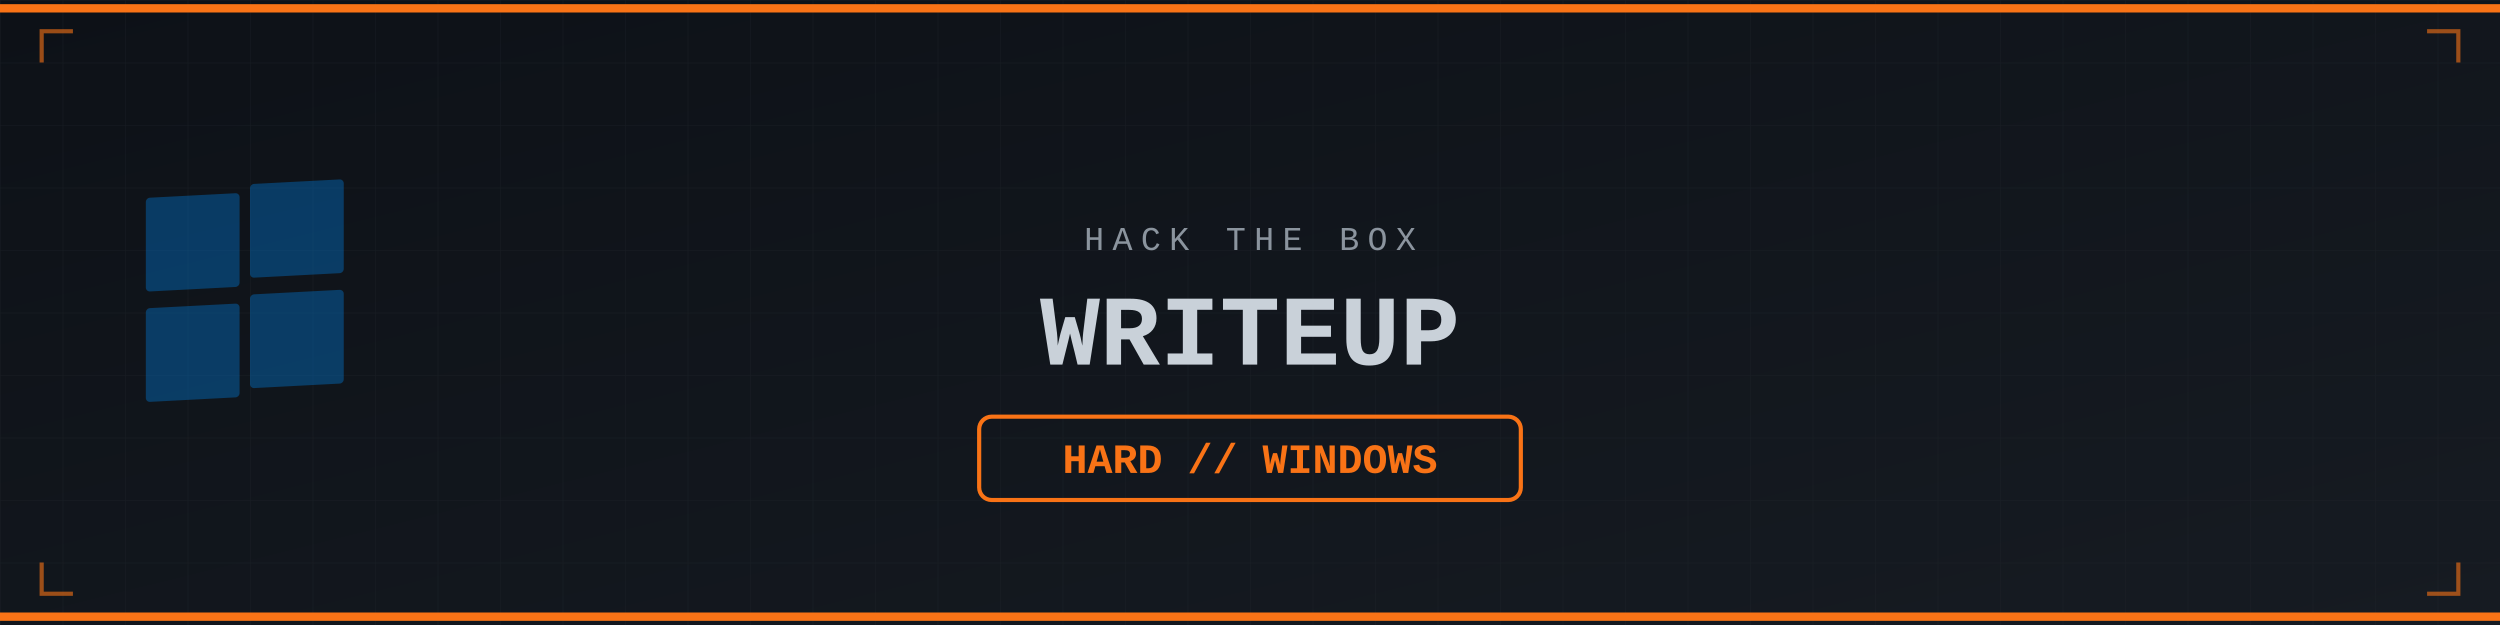
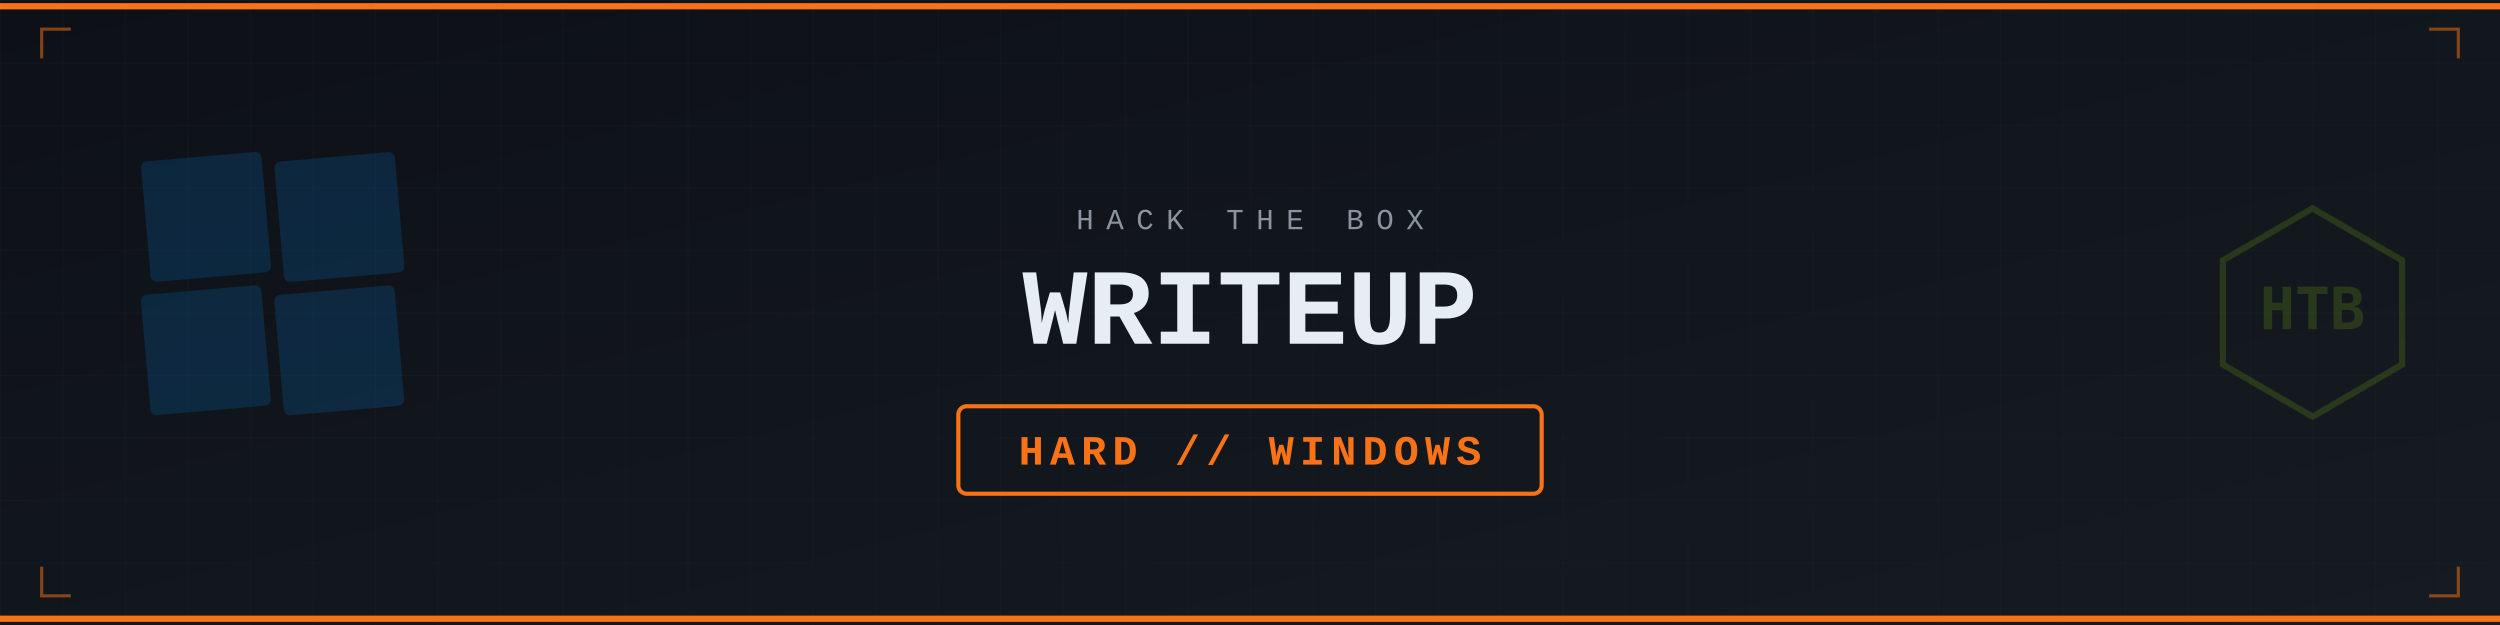
<svg xmlns="http://www.w3.org/2000/svg" viewBox="0 0 1200 300" width="1200" height="300">
  <defs>
    <linearGradient id="bg" x1="0%" y1="0%" x2="100%" y2="100%">
      <stop offset="0%" style="stop-color:#0d1117" />
      <stop offset="100%" style="stop-color:#161b22" />
    </linearGradient>
    <pattern id="grid" width="30" height="30" patternUnits="userSpaceOnUse">
      <path d="M 30 0 L 0 0 0 30" fill="none" stroke="#21262d" stroke-width="0.5" />
    </pattern>
  </defs>
  <rect width="1200" height="300" fill="url(#bg)" />
-   <rect width="1200" height="300" fill="url(#grid)" opacity="0.5" />
-   <line x1="0" y1="4" x2="1200" y2="4" stroke="#f97316" stroke-width="4" />
-   <line x1="0" y1="296" x2="1200" y2="296" stroke="#f97316" stroke-width="4" />
-   <g transform="translate(70, 95)" opacity="0.4">
-     <rect x="0" y="0" width="45" height="45" fill="#0078d4" rx="2" transform="skewY(-3)" />
-     <rect x="50" y="-4" width="45" height="45" fill="#0078d4" rx="2" transform="skewY(-3)" />
-     <rect x="0" y="53" width="45" height="45" fill="#0078d4" rx="2" transform="skewY(-3)" />
-     <rect x="50" y="49" width="45" height="45" fill="#0078d4" rx="2" transform="skewY(-3)" />
+   <rect width="1200" height="300" fill="url(#grid)" opacity="0.4" />
+   <line x1="0" y1="3" x2="1200" y2="3" stroke="#f97316" stroke-width="3" />
+   <line x1="0" y1="297" x2="1200" y2="297" stroke="#f97316" stroke-width="3" />
+   <g transform="translate(70, 75)" opacity="0.2">
+     <rect x="0" y="0" width="58" height="58" rx="3" fill="#0078d4" transform="rotate(-5, 30, 30)" />
+     <rect x="64" y="0" width="58" height="58" rx="3" fill="#0078d4" transform="rotate(-5, 95, 30)" />
+     <rect x="0" y="64" width="58" height="58" rx="3" fill="#0078d4" transform="rotate(-5, 30, 95)" />
+     <rect x="64" y="64" width="58" height="58" rx="3" fill="#0078d4" transform="rotate(-5, 95, 95)" />
  </g>
-   <text x="600" y="120" font-family="'Courier New', monospace" font-size="16" fill="#8b949e" text-anchor="middle" letter-spacing="4">HACK THE BOX</text>
-   <text x="600" y="175" font-family="'Courier New', monospace" font-size="48" fill="#c9d1d9" text-anchor="middle" font-weight="bold">WRITEUP</text>
-   <rect x="470" y="200" width="260" height="40" rx="6" fill="none" stroke="#f97316" stroke-width="2" />
-   <text x="600" y="227" font-family="'Courier New', monospace" font-size="20" fill="#f97316" text-anchor="middle" font-weight="bold">HARD // WINDOWS</text>
-   <path d="M 20 30 L 20 15 L 35 15" fill="none" stroke="#f97316" stroke-width="2" opacity="0.6" />
-   <path d="M 1180 30 L 1180 15 L 1165 15" fill="none" stroke="#f97316" stroke-width="2" opacity="0.6" />
-   <path d="M 20 270 L 20 285 L 35 285" fill="none" stroke="#f97316" stroke-width="2" opacity="0.6" />
-   <path d="M 1180 270 L 1180 285 L 1165 285" fill="none" stroke="#f97316" stroke-width="2" opacity="0.6" />
+   <g transform="translate(1060, 100)" opacity="0.15">
+     <polygon points="50,0 93,25 93,75 50,100 7,75 7,25" fill="none" stroke="#9fef00" stroke-width="3" />
+     <text x="50" y="58" font-family="monospace" font-size="28" fill="#9fef00" text-anchor="middle" font-weight="bold">HTB</text>
+   </g>
+   <text x="600" y="110" font-family="'Courier New', monospace" font-size="14" fill="#8b949e" text-anchor="middle" letter-spacing="6">HACK THE BOX</text>
+   <text x="600" y="165" font-family="'Courier New', monospace" font-size="52" fill="#e6edf3" text-anchor="middle" font-weight="bold">WRITEUP</text>
+   <rect x="460" y="195" width="280" height="42" rx="4" fill="none" stroke="#f97316" stroke-width="2" />
+   <text x="600" y="223" font-family="'Courier New', monospace" font-size="20" fill="#f97316" text-anchor="middle" font-weight="bold" letter-spacing="3">HARD // WINDOWS</text>
+   <path d="M 20 28 L 20 14 L 34 14" fill="none" stroke="#f97316" stroke-width="1.5" opacity="0.5" />
+   <path d="M 1180 28 L 1180 14 L 1166 14" fill="none" stroke="#f97316" stroke-width="1.5" opacity="0.5" />
+   <path d="M 20 272 L 20 286 L 34 286" fill="none" stroke="#f97316" stroke-width="1.5" opacity="0.5" />
+   <path d="M 1180 272 L 1180 286 L 1166 286" fill="none" stroke="#f97316" stroke-width="1.5" opacity="0.5" />
</svg>
